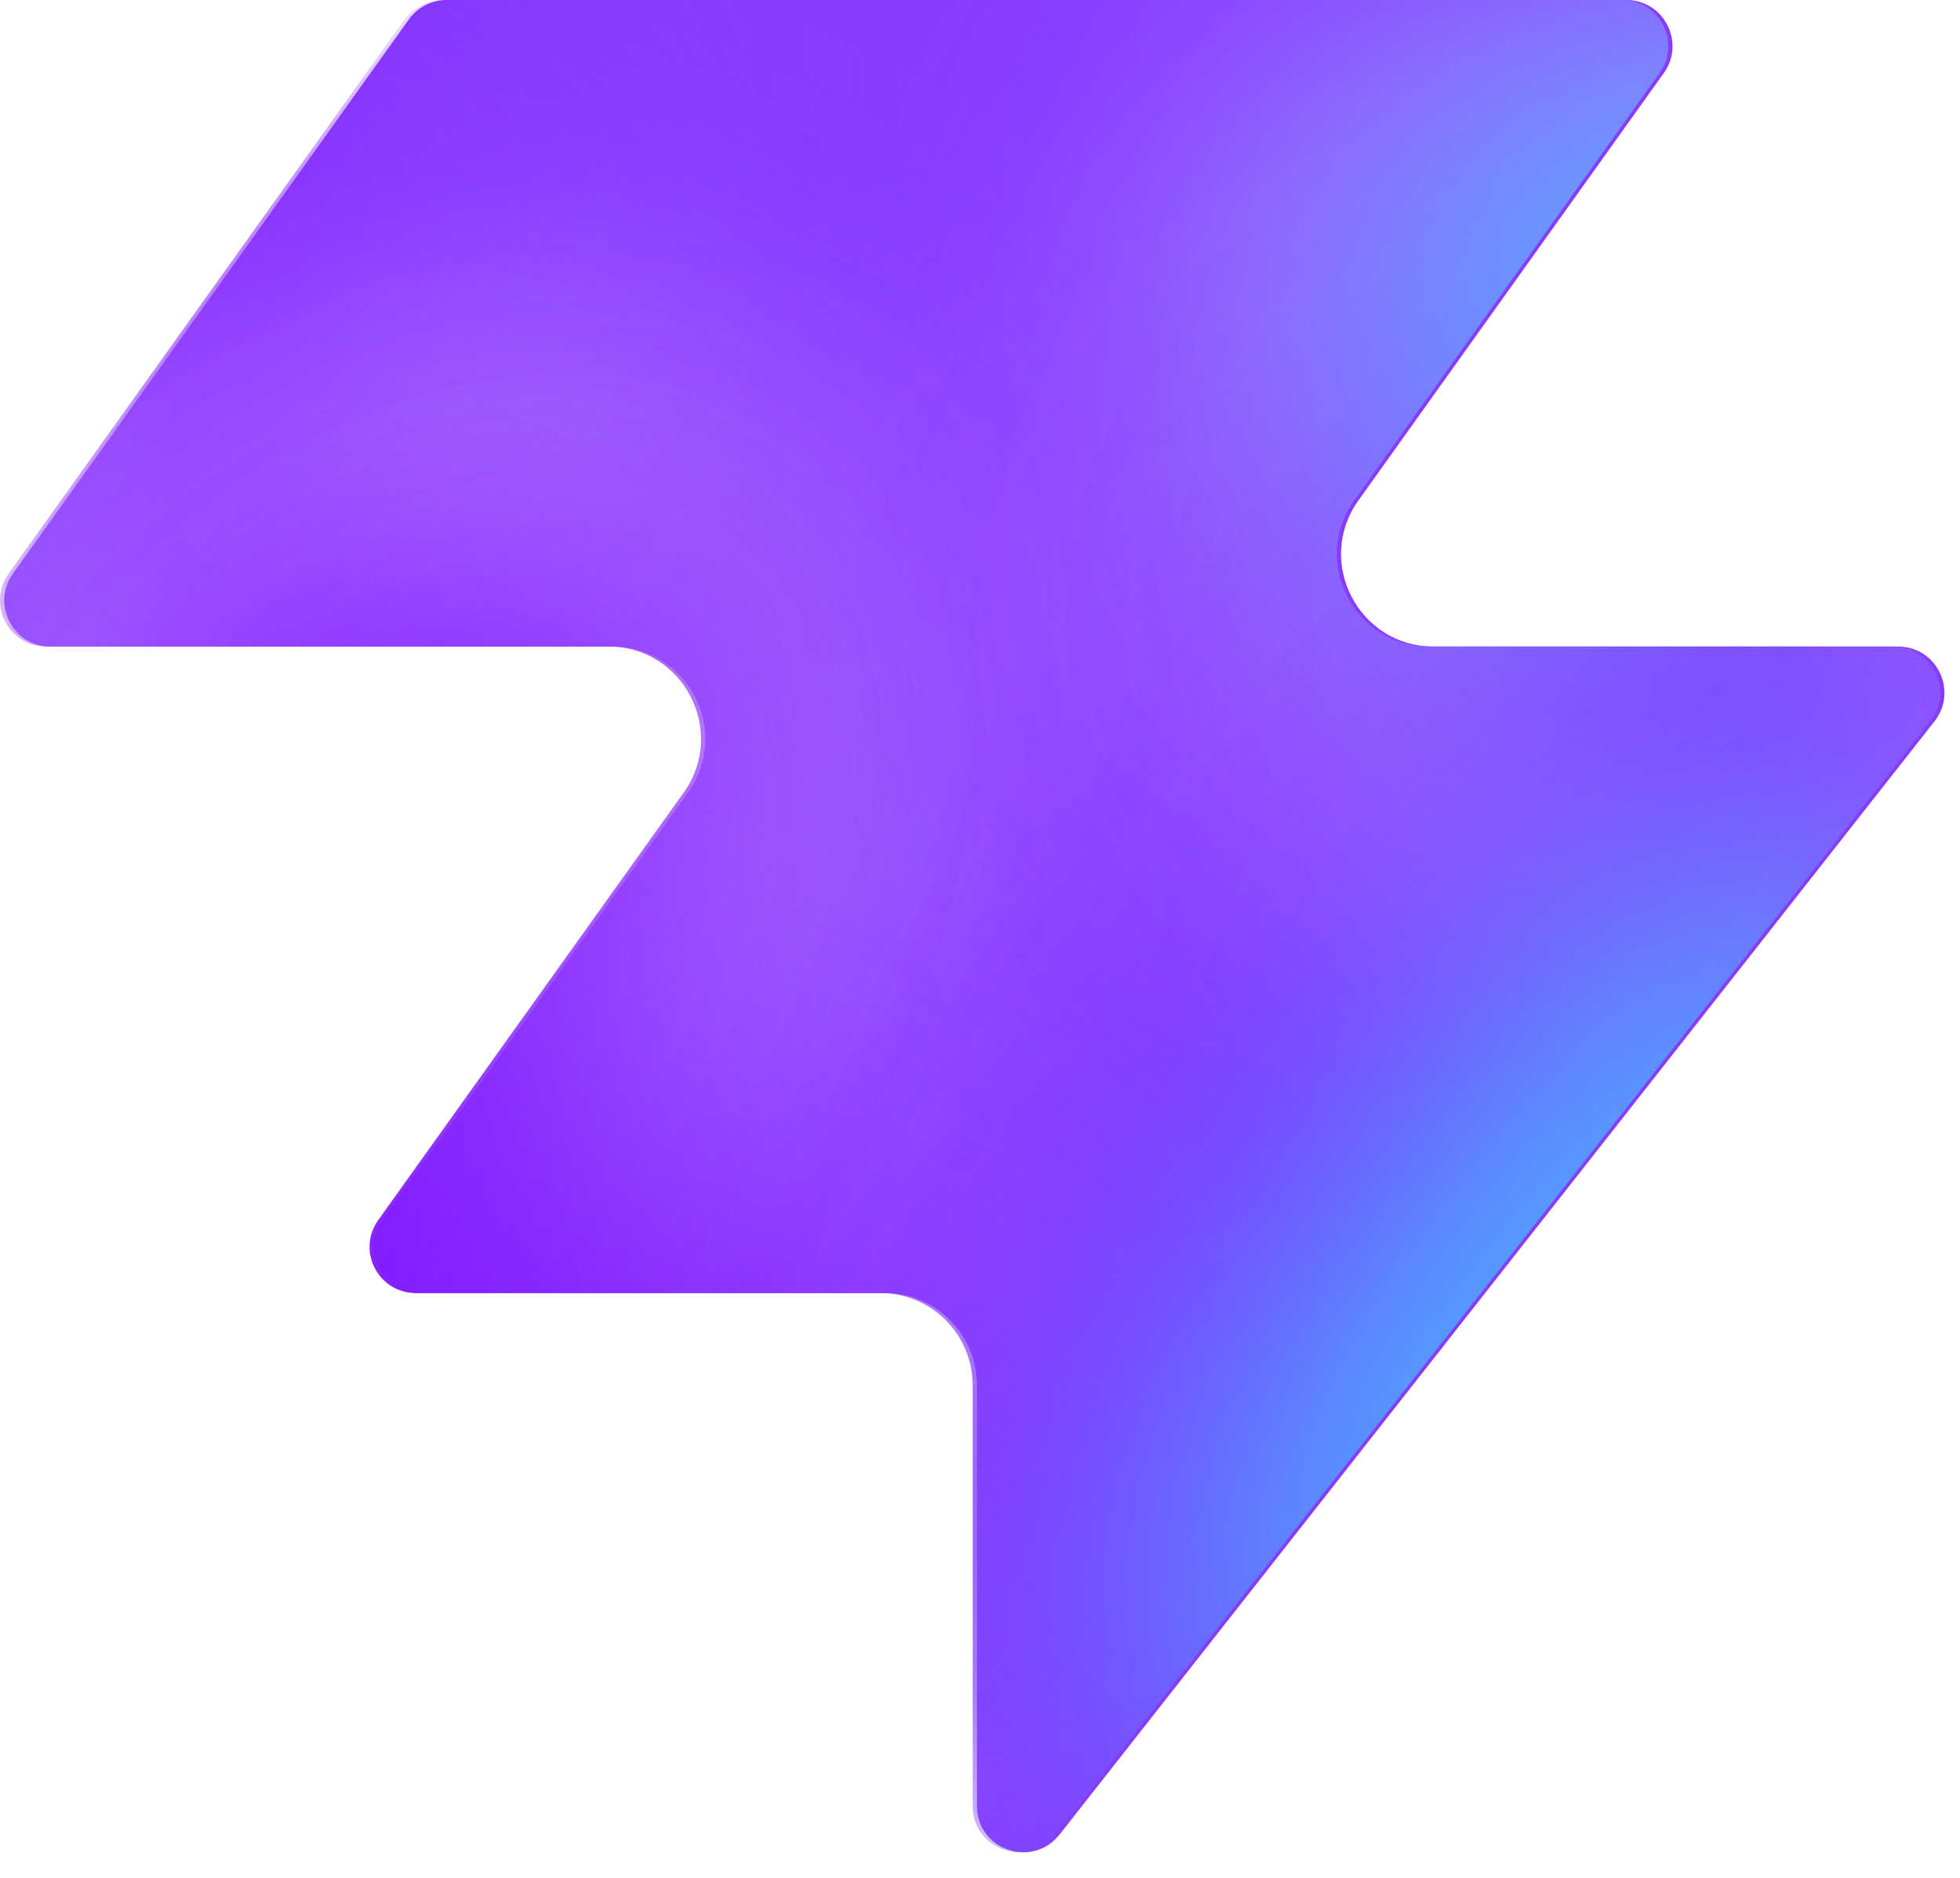
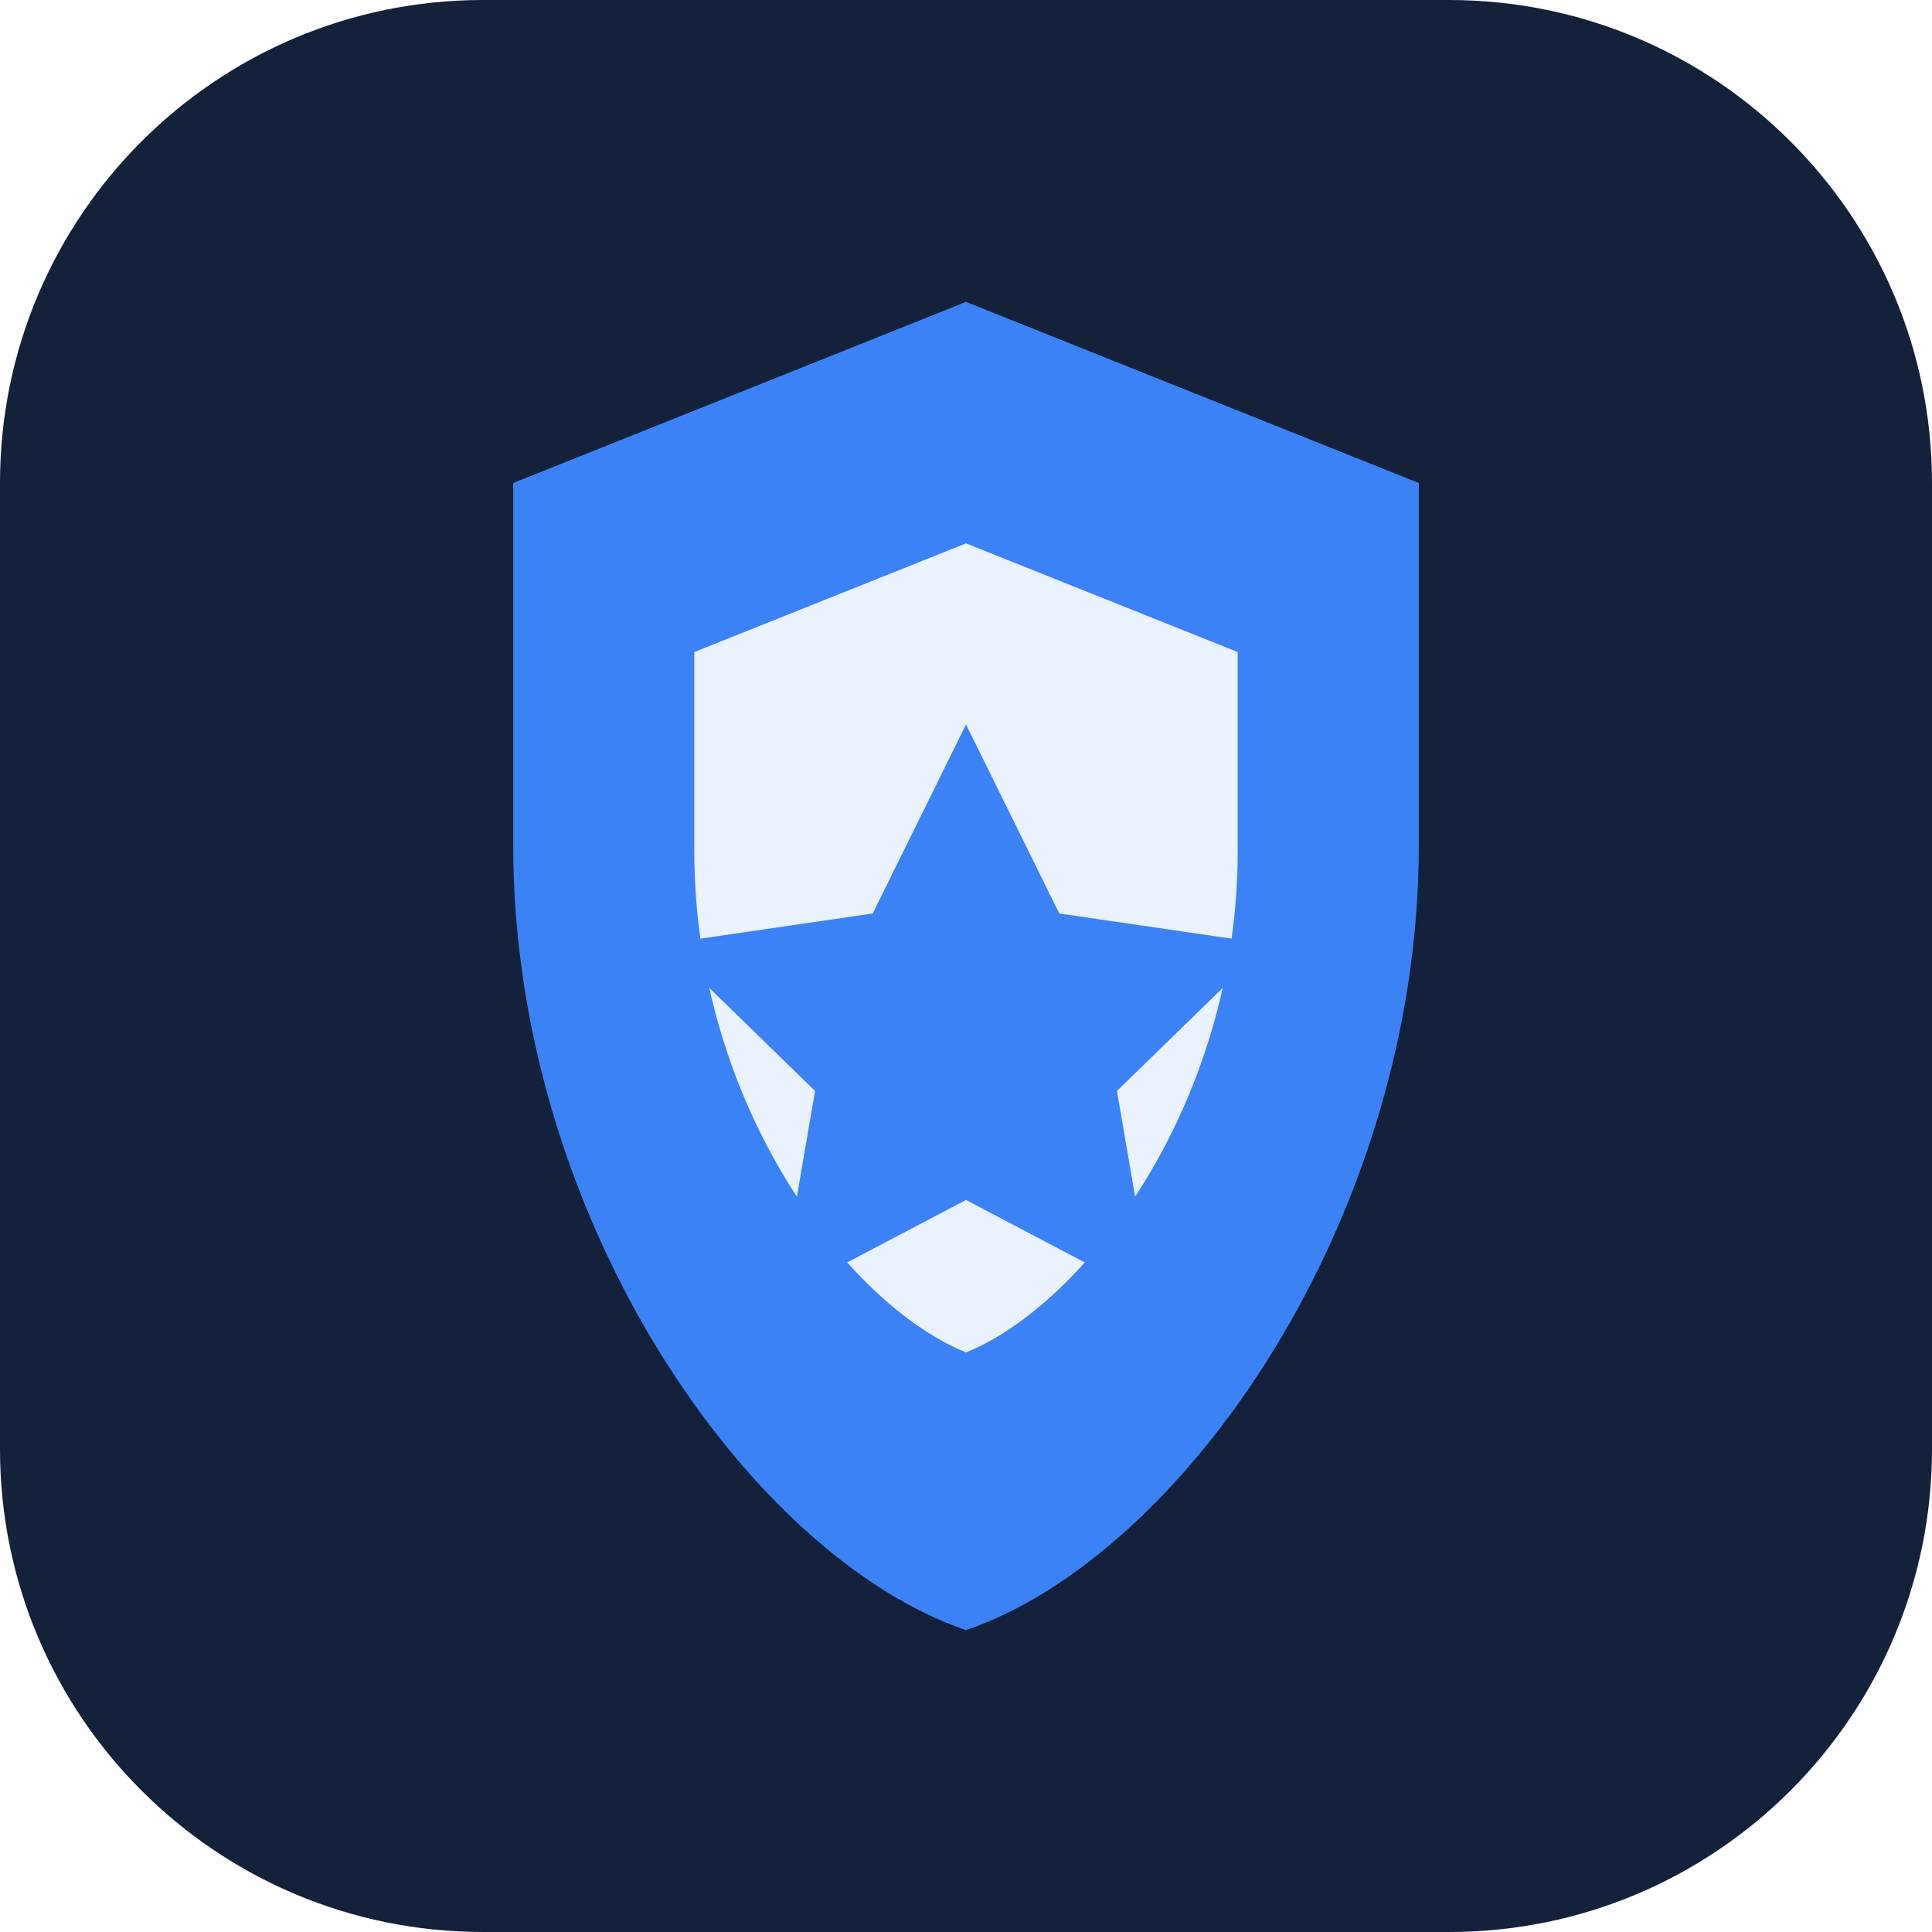
- <svg xmlns="http://www.w3.org/2000/svg" width="48" height="46" fill="none" viewBox="0 0 48 46">
-   <path fill="#863bff" d="M25.946 44.938c-.664.845-2.021.375-2.021-.698V33.937a2.26 2.26 0 0 0-2.262-2.262H10.287c-.92 0-1.456-1.04-.92-1.788l7.48-10.471c1.07-1.497 0-3.578-1.842-3.578H1.237c-.92 0-1.456-1.04-.92-1.788L10.013.474c.214-.297.556-.474.92-.474h28.894c.92 0 1.456 1.04.92 1.788l-7.48 10.471c-1.07 1.498 0 3.579 1.842 3.579h11.377c.943 0 1.473 1.088.89 1.83L25.947 44.94z" style="fill:#863bff;fill:color(display-p3 .525 .23 1);fill-opacity:1" />
-   <mask id="a" width="48" height="46" x="0" y="0" maskUnits="userSpaceOnUse" style="mask-type:alpha">
-     <path fill="#000" d="M25.842 44.938c-.664.844-2.021.375-2.021-.698V33.937a2.26 2.26 0 0 0-2.262-2.262H10.183c-.92 0-1.456-1.04-.92-1.788l7.48-10.471c1.07-1.498 0-3.579-1.842-3.579H1.133c-.92 0-1.456-1.04-.92-1.787L9.91.473c.214-.297.556-.474.92-.474h28.894c.92 0 1.456 1.04.92 1.788l-7.48 10.471c-1.07 1.498 0 3.578 1.842 3.578h11.377c.943 0 1.473 1.088.89 1.832L25.843 44.94z" style="fill:#000;fill-opacity:1" />
-   </mask>
-   <g mask="url(#a)">
-     <g filter="url(#b)">
-       <ellipse cx="5.508" cy="14.704" fill="#ede6ff" rx="5.508" ry="14.704" style="fill:#ede6ff;fill:color(display-p3 .927 .903 1);fill-opacity:1" transform="matrix(.00324 1 1 -.00324 -4.47 31.516)" />
-     </g>
-     <g filter="url(#c)">
-       <ellipse cx="10.399" cy="29.851" fill="#ede6ff" rx="10.399" ry="29.851" style="fill:#ede6ff;fill:color(display-p3 .927 .903 1);fill-opacity:1" transform="matrix(.00324 1 1 -.00324 -39.328 7.883)" />
-     </g>
-     <g filter="url(#d)">
-       <ellipse cx="5.508" cy="30.487" fill="#7e14ff" rx="5.508" ry="30.487" style="fill:#7e14ff;fill:color(display-p3 .492 .077 1);fill-opacity:1" transform="rotate(89.814 -25.913 -14.639)scale(1 -1)" />
-     </g>
-     <g filter="url(#e)">
-       <ellipse cx="5.508" cy="30.599" fill="#7e14ff" rx="5.508" ry="30.599" style="fill:#7e14ff;fill:color(display-p3 .492 .077 1);fill-opacity:1" transform="rotate(89.814 -32.644 -3.334)scale(1 -1)" />
-     </g>
-     <g filter="url(#f)">
-       <ellipse cx="5.508" cy="30.599" fill="#7e14ff" rx="5.508" ry="30.599" style="fill:#7e14ff;fill:color(display-p3 .492 .077 1);fill-opacity:1" transform="matrix(.00324 1 1 -.00324 -34.34 30.47)" />
-     </g>
-     <g filter="url(#g)">
-       <ellipse cx="14.072" cy="22.078" fill="#ede6ff" rx="14.072" ry="22.078" style="fill:#ede6ff;fill:color(display-p3 .927 .903 1);fill-opacity:1" transform="rotate(93.35 24.506 48.493)scale(-1 1)" />
-     </g>
-     <g filter="url(#h)">
-       <ellipse cx="3.47" cy="21.501" fill="#7e14ff" rx="3.47" ry="21.501" style="fill:#7e14ff;fill:color(display-p3 .492 .077 1);fill-opacity:1" transform="rotate(89.009 28.708 47.59)scale(-1 1)" />
-     </g>
-     <g filter="url(#i)">
-       <ellipse cx="3.47" cy="21.501" fill="#7e14ff" rx="3.47" ry="21.501" style="fill:#7e14ff;fill:color(display-p3 .492 .077 1);fill-opacity:1" transform="rotate(89.009 28.708 47.59)scale(-1 1)" />
-     </g>
-     <g filter="url(#j)">
-       <ellipse cx=".387" cy="8.972" fill="#7e14ff" rx="4.407" ry="29.108" style="fill:#7e14ff;fill:color(display-p3 .492 .077 1);fill-opacity:1" transform="rotate(39.51 .387 8.972)" />
-     </g>
-     <g filter="url(#k)">
-       <ellipse cx="47.523" cy="-6.092" fill="#7e14ff" rx="4.407" ry="29.108" style="fill:#7e14ff;fill:color(display-p3 .492 .077 1);fill-opacity:1" transform="rotate(37.892 47.523 -6.092)" />
-     </g>
-     <g filter="url(#l)">
-       <ellipse cx="41.412" cy="6.333" fill="#47bfff" rx="5.971" ry="9.665" style="fill:#47bfff;fill:color(display-p3 .28 .748 1);fill-opacity:1" transform="rotate(37.892 41.412 6.333)" />
-     </g>
-     <g filter="url(#m)">
-       <ellipse cx="-1.879" cy="38.332" fill="#7e14ff" rx="4.407" ry="29.108" style="fill:#7e14ff;fill:color(display-p3 .492 .077 1);fill-opacity:1" transform="rotate(37.892 -1.88 38.332)" />
-     </g>
-     <g filter="url(#n)">
-       <ellipse cx="-1.879" cy="38.332" fill="#7e14ff" rx="4.407" ry="29.108" style="fill:#7e14ff;fill:color(display-p3 .492 .077 1);fill-opacity:1" transform="rotate(37.892 -1.88 38.332)" />
-     </g>
-     <g filter="url(#o)">
-       <ellipse cx="35.651" cy="29.907" fill="#7e14ff" rx="4.407" ry="29.108" style="fill:#7e14ff;fill:color(display-p3 .492 .077 1);fill-opacity:1" transform="rotate(37.892 35.651 29.907)" />
-     </g>
-     <g filter="url(#p)">
-       <ellipse cx="38.418" cy="32.4" fill="#47bfff" rx="5.971" ry="15.297" style="fill:#47bfff;fill:color(display-p3 .28 .748 1);fill-opacity:1" transform="rotate(37.892 38.418 32.4)" />
-     </g>
-   </g>
-   <defs>
-     <filter id="b" width="60.045" height="41.654" x="-19.77" y="16.149" color-interpolation-filters="sRGB" filterUnits="userSpaceOnUse">
-       <feFlood flood-opacity="0" result="BackgroundImageFix" />
-       <feBlend in="SourceGraphic" in2="BackgroundImageFix" result="shape" />
-       <feGaussianBlur result="effect1_foregroundBlur_2002_17158" stdDeviation="7.659" />
-     </filter>
-     <filter id="c" width="90.34" height="51.437" x="-54.613" y="-7.533" color-interpolation-filters="sRGB" filterUnits="userSpaceOnUse">
-       <feFlood flood-opacity="0" result="BackgroundImageFix" />
-       <feBlend in="SourceGraphic" in2="BackgroundImageFix" result="shape" />
-       <feGaussianBlur result="effect1_foregroundBlur_2002_17158" stdDeviation="7.659" />
-     </filter>
-     <filter id="d" width="79.355" height="29.4" x="-49.64" y="2.03" color-interpolation-filters="sRGB" filterUnits="userSpaceOnUse">
-       <feFlood flood-opacity="0" result="BackgroundImageFix" />
-       <feBlend in="SourceGraphic" in2="BackgroundImageFix" result="shape" />
-       <feGaussianBlur result="effect1_foregroundBlur_2002_17158" stdDeviation="4.596" />
-     </filter>
-     <filter id="e" width="79.579" height="29.4" x="-45.045" y="20.029" color-interpolation-filters="sRGB" filterUnits="userSpaceOnUse">
-       <feFlood flood-opacity="0" result="BackgroundImageFix" />
-       <feBlend in="SourceGraphic" in2="BackgroundImageFix" result="shape" />
-       <feGaussianBlur result="effect1_foregroundBlur_2002_17158" stdDeviation="4.596" />
-     </filter>
-     <filter id="f" width="79.579" height="29.4" x="-43.513" y="21.178" color-interpolation-filters="sRGB" filterUnits="userSpaceOnUse">
-       <feFlood flood-opacity="0" result="BackgroundImageFix" />
-       <feBlend in="SourceGraphic" in2="BackgroundImageFix" result="shape" />
-       <feGaussianBlur result="effect1_foregroundBlur_2002_17158" stdDeviation="4.596" />
-     </filter>
-     <filter id="g" width="74.749" height="58.852" x="15.756" y="-17.901" color-interpolation-filters="sRGB" filterUnits="userSpaceOnUse">
-       <feFlood flood-opacity="0" result="BackgroundImageFix" />
-       <feBlend in="SourceGraphic" in2="BackgroundImageFix" result="shape" />
-       <feGaussianBlur result="effect1_foregroundBlur_2002_17158" stdDeviation="7.659" />
-     </filter>
-     <filter id="h" width="61.377" height="25.362" x="23.548" y="2.284" color-interpolation-filters="sRGB" filterUnits="userSpaceOnUse">
-       <feFlood flood-opacity="0" result="BackgroundImageFix" />
-       <feBlend in="SourceGraphic" in2="BackgroundImageFix" result="shape" />
-       <feGaussianBlur result="effect1_foregroundBlur_2002_17158" stdDeviation="4.596" />
-     </filter>
-     <filter id="i" width="61.377" height="25.362" x="23.548" y="2.284" color-interpolation-filters="sRGB" filterUnits="userSpaceOnUse">
-       <feFlood flood-opacity="0" result="BackgroundImageFix" />
-       <feBlend in="SourceGraphic" in2="BackgroundImageFix" result="shape" />
-       <feGaussianBlur result="effect1_foregroundBlur_2002_17158" stdDeviation="4.596" />
-     </filter>
-     <filter id="j" width="56.045" height="63.649" x="-27.636" y="-22.853" color-interpolation-filters="sRGB" filterUnits="userSpaceOnUse">
-       <feFlood flood-opacity="0" result="BackgroundImageFix" />
-       <feBlend in="SourceGraphic" in2="BackgroundImageFix" result="shape" />
-       <feGaussianBlur result="effect1_foregroundBlur_2002_17158" stdDeviation="4.596" />
-     </filter>
-     <filter id="k" width="54.814" height="64.646" x="20.116" y="-38.415" color-interpolation-filters="sRGB" filterUnits="userSpaceOnUse">
-       <feFlood flood-opacity="0" result="BackgroundImageFix" />
-       <feBlend in="SourceGraphic" in2="BackgroundImageFix" result="shape" />
-       <feGaussianBlur result="effect1_foregroundBlur_2002_17158" stdDeviation="4.596" />
-     </filter>
-     <filter id="l" width="33.541" height="35.313" x="24.641" y="-11.323" color-interpolation-filters="sRGB" filterUnits="userSpaceOnUse">
-       <feFlood flood-opacity="0" result="BackgroundImageFix" />
-       <feBlend in="SourceGraphic" in2="BackgroundImageFix" result="shape" />
-       <feGaussianBlur result="effect1_foregroundBlur_2002_17158" stdDeviation="4.596" />
-     </filter>
-     <filter id="m" width="54.814" height="64.646" x="-29.286" y="6.009" color-interpolation-filters="sRGB" filterUnits="userSpaceOnUse">
-       <feFlood flood-opacity="0" result="BackgroundImageFix" />
-       <feBlend in="SourceGraphic" in2="BackgroundImageFix" result="shape" />
-       <feGaussianBlur result="effect1_foregroundBlur_2002_17158" stdDeviation="4.596" />
-     </filter>
-     <filter id="n" width="54.814" height="64.646" x="-29.286" y="6.009" color-interpolation-filters="sRGB" filterUnits="userSpaceOnUse">
-       <feFlood flood-opacity="0" result="BackgroundImageFix" />
-       <feBlend in="SourceGraphic" in2="BackgroundImageFix" result="shape" />
-       <feGaussianBlur result="effect1_foregroundBlur_2002_17158" stdDeviation="4.596" />
-     </filter>
-     <filter id="o" width="54.814" height="64.646" x="8.244" y="-2.416" color-interpolation-filters="sRGB" filterUnits="userSpaceOnUse">
-       <feFlood flood-opacity="0" result="BackgroundImageFix" />
-       <feBlend in="SourceGraphic" in2="BackgroundImageFix" result="shape" />
-       <feGaussianBlur result="effect1_foregroundBlur_2002_17158" stdDeviation="4.596" />
-     </filter>
-     <filter id="p" width="39.409" height="43.623" x="18.713" y="10.588" color-interpolation-filters="sRGB" filterUnits="userSpaceOnUse">
-       <feFlood flood-opacity="0" result="BackgroundImageFix" />
-       <feBlend in="SourceGraphic" in2="BackgroundImageFix" result="shape" />
-       <feGaussianBlur result="effect1_foregroundBlur_2002_17158" stdDeviation="4.596" />
-     </filter>
-   </defs>
+ <svg xmlns="http://www.w3.org/2000/svg" width="64" height="64" viewBox="0 0 64 64" fill="none">
+   <rect width="64" height="64" rx="16" fill="#14213A" />
+   <path d="M32 10L47 16V28C47 40.4 39.16 51.56 32 54C24.84 51.56 17 40.4 17 28V16L32 10Z" fill="#3B82F6" />
+   <path d="M32 18L41 21.6V28.2C41 36.6 35.92 43.22 32 44.8C28.08 43.22 23 36.6 23 28.2V21.6L32 18Z" fill="#EAF2FF" />
+   <path d="M32 24L35.09 30.26L42 31.27L37 36.14L38.18 43L32 39.75L25.82 43L27 36.14L22 31.27L28.91 30.26L32 24Z" fill="#3B82F6" />
</svg>
